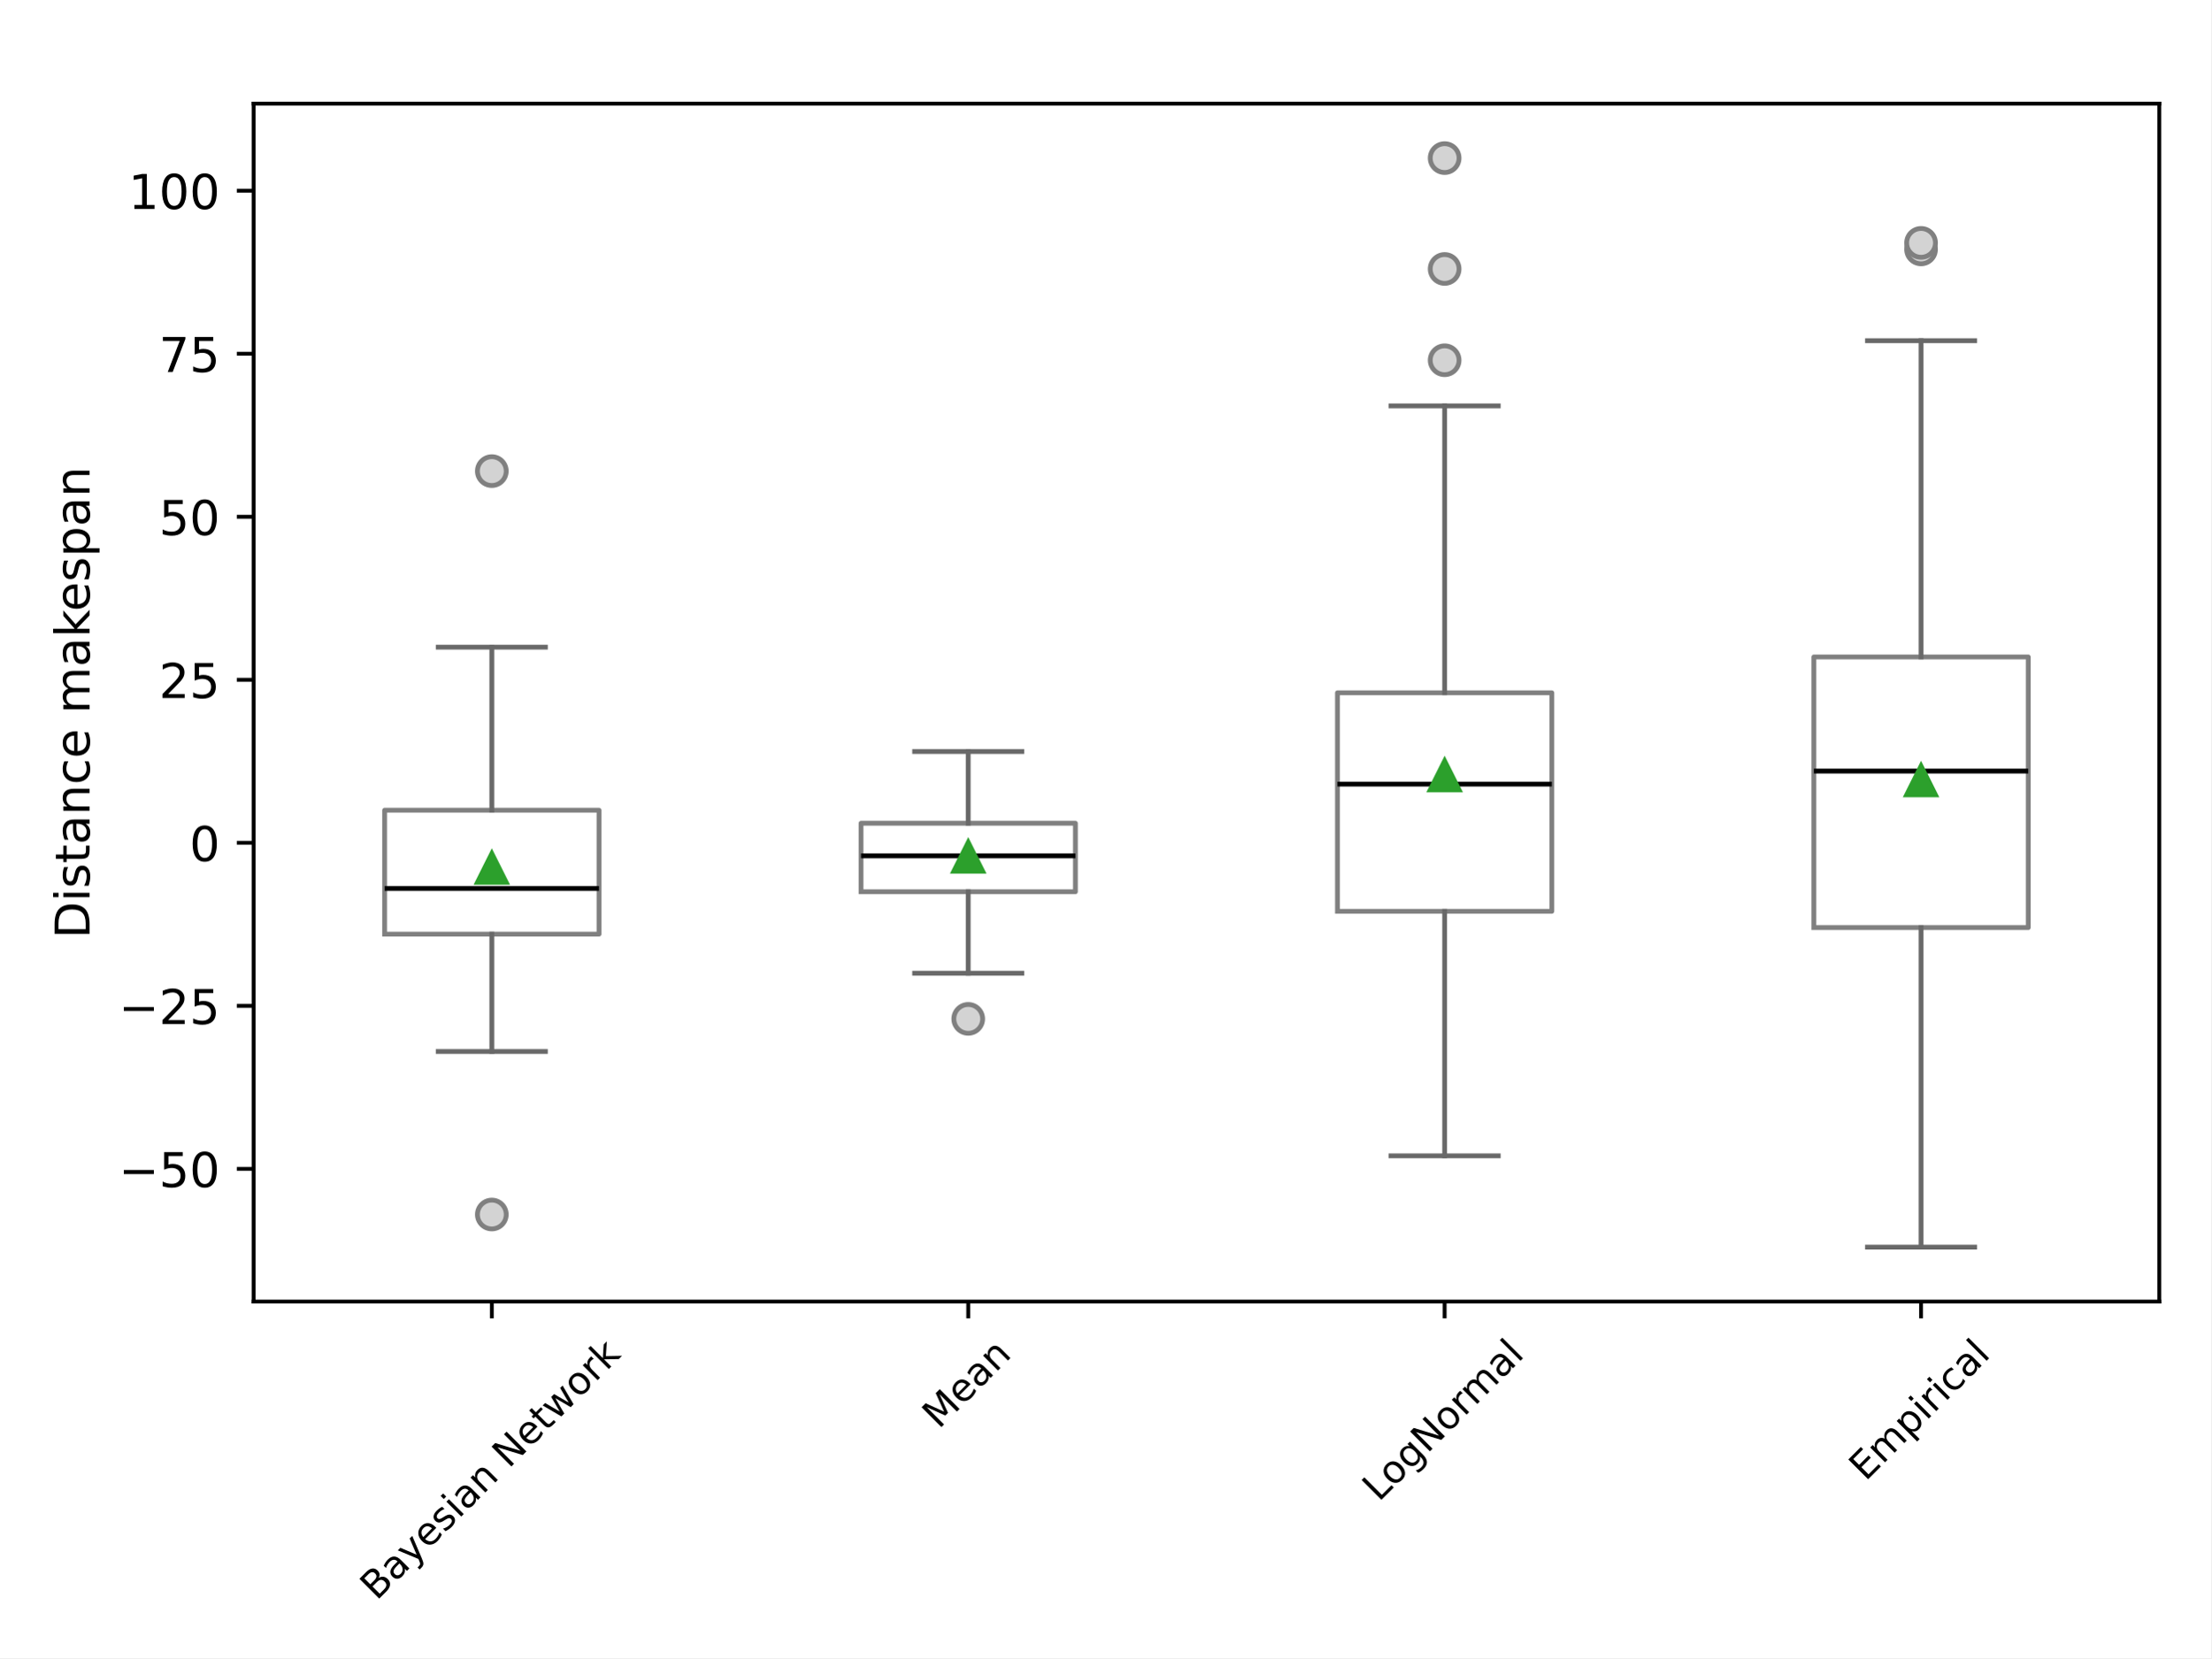
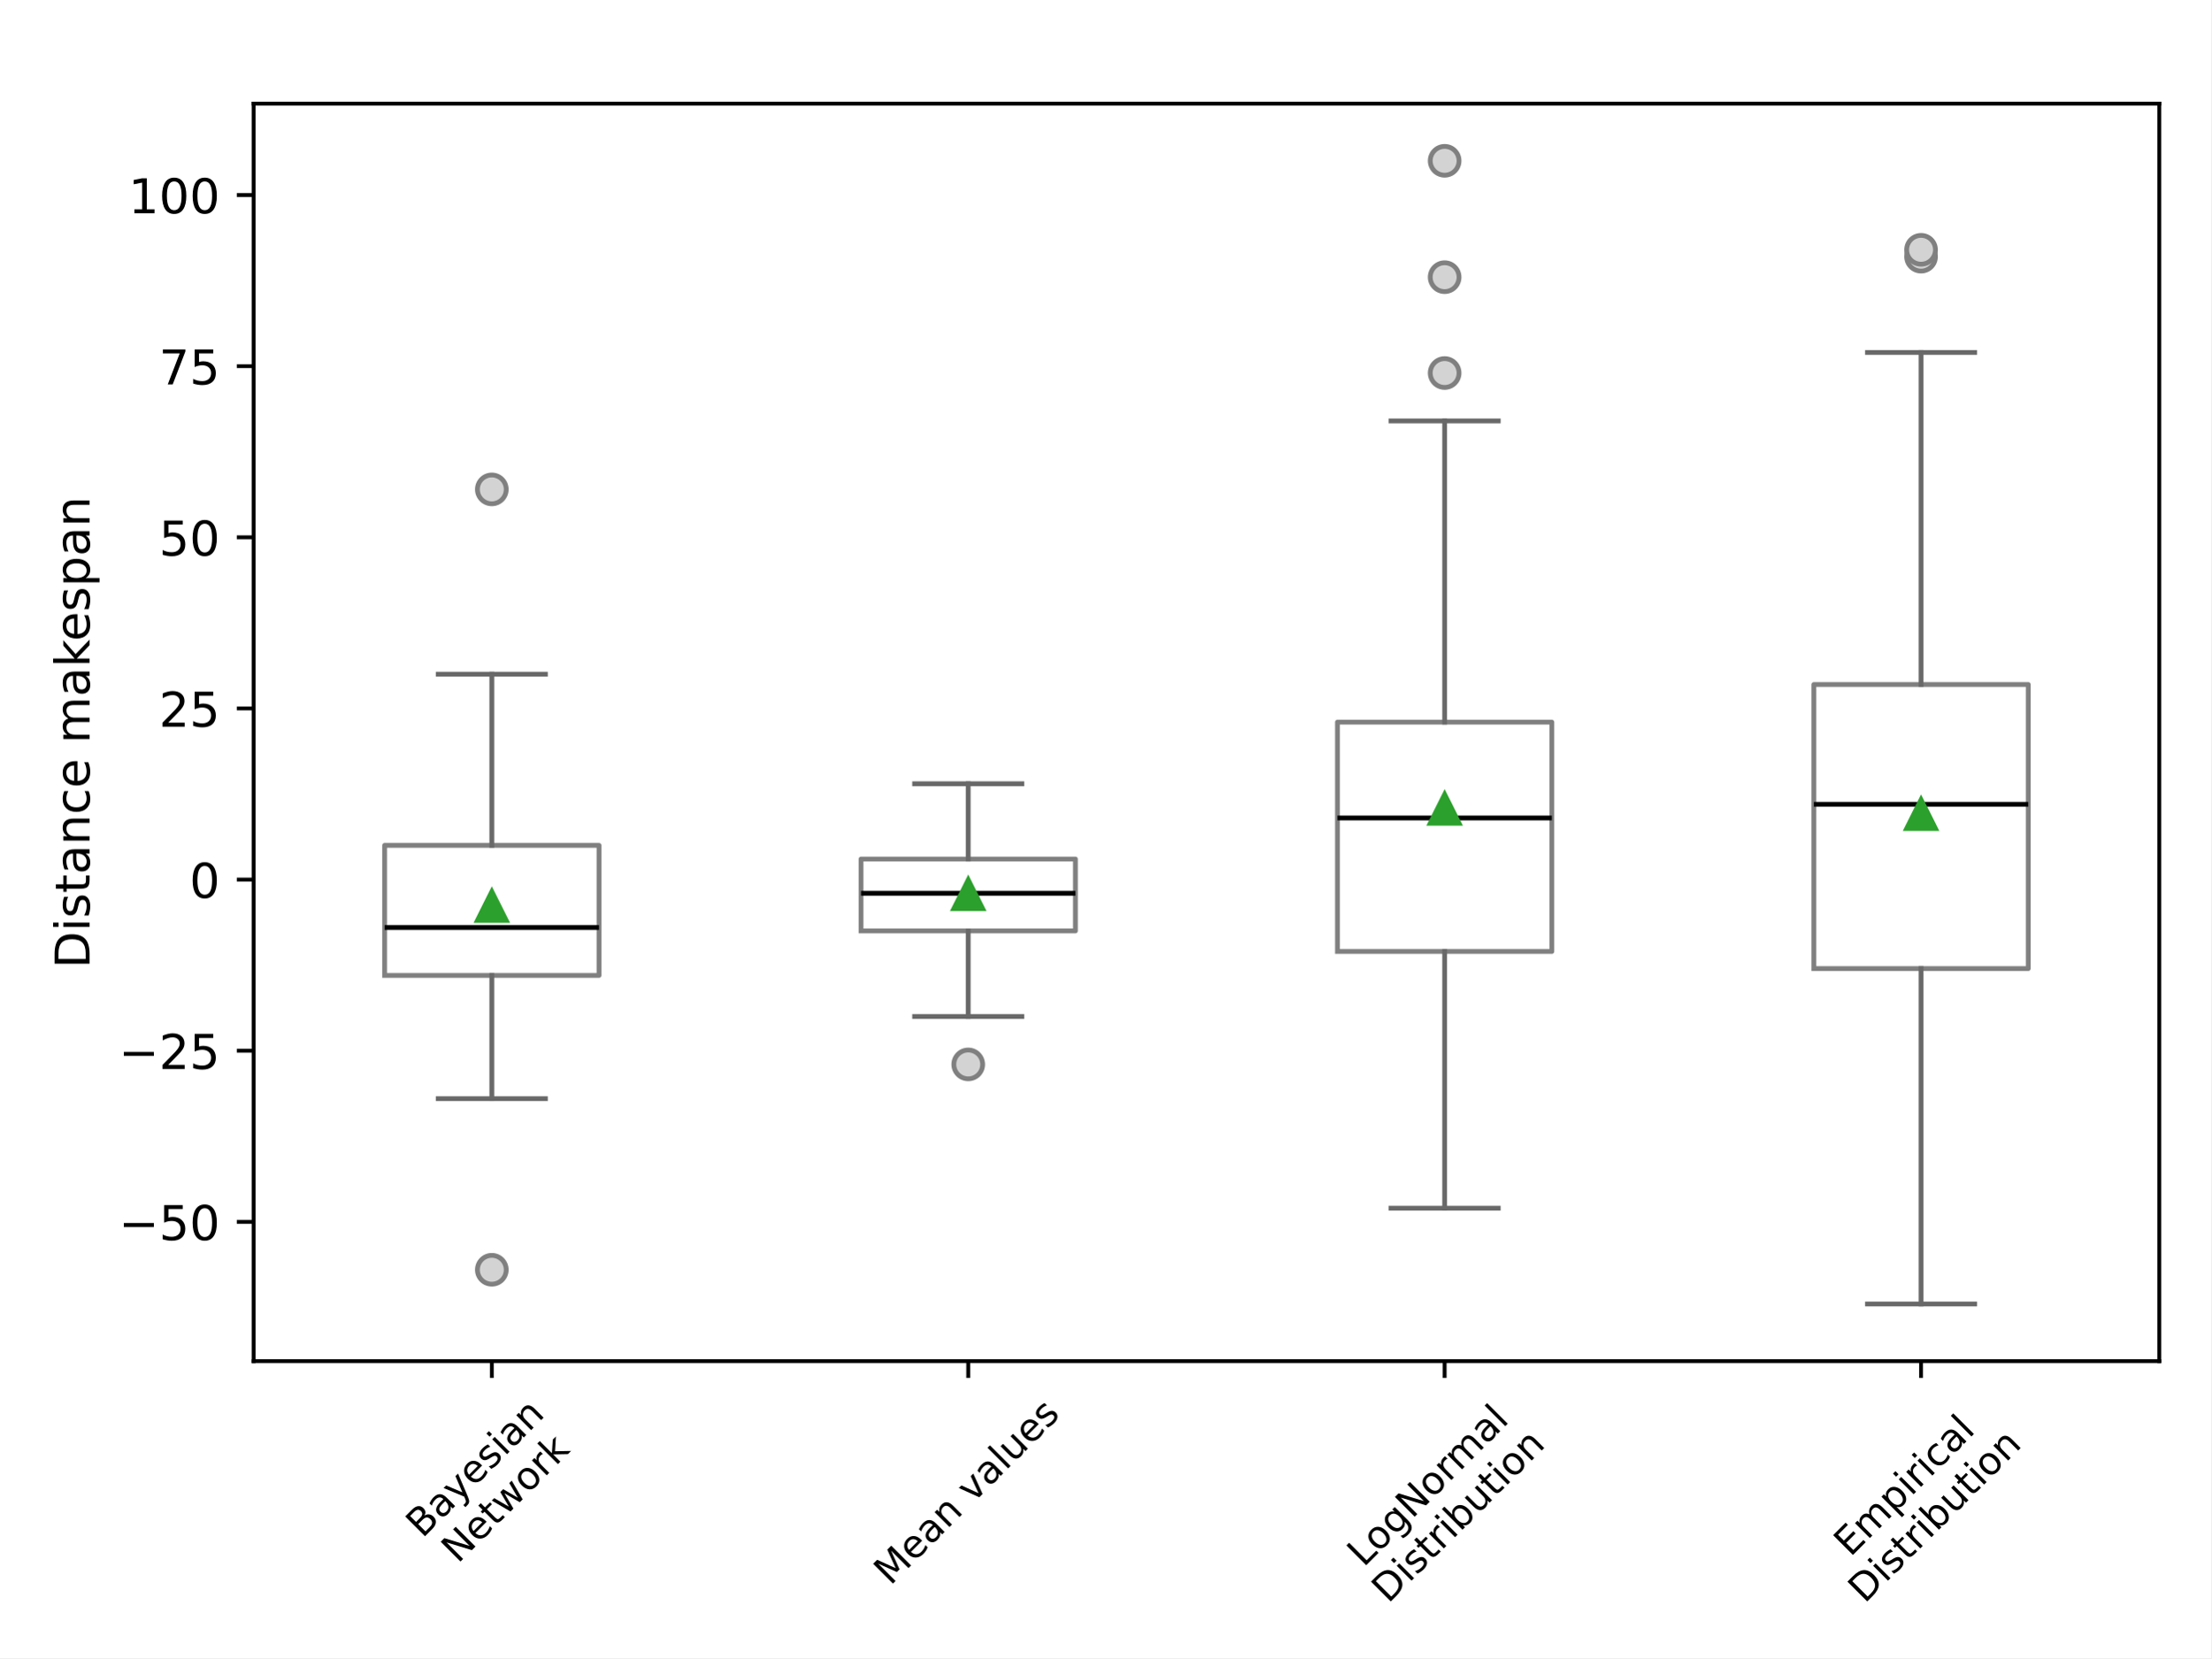
<svg xmlns="http://www.w3.org/2000/svg" xmlns:xlink="http://www.w3.org/1999/xlink" width="460.8pt" height="345.6pt" viewBox="0 0 460.8 345.6" version="1.1">
  <defs>
    <style type="text/css">*{stroke-linejoin: round; stroke-linecap: butt}</style>
  </defs>
  <g id="figure_1">
    <g id="patch_1">
      <path d="M 0 345.6  L 460.8 345.6  L 460.8 0  L 0 0  z " style="fill: #ffffff" />
    </g>
    <g id="axes_1">
      <g id="patch_2">
-         <path d="M 52.85 271.288  L 450 271.288  L 450 21.6  L 52.85 21.6  z " style="fill: #ffffff" />
+         <path d="M 52.85 283.71  L 450 283.71  L 450 21.6  L 52.85 21.6  z " style="fill: #ffffff" />
      </g>
      <g id="matplotlib.axis_1">
        <g id="xtick_1">
          <g id="line2d_1">
            <defs>
-               <path id="m7b6297bf0f" d="M 0 0  L 0 3.5  " style="stroke: #000000; stroke-width: 0.8" />
+               <path id="mffcff7d9d6" d="M 0 0  L 0 3.5  " style="stroke: #000000; stroke-width: 0.8" />
            </defs>
            <g>
-               <use xlink:href="#m7b6297bf0f" x="102.494" y="271.288" style="stroke: #000000; stroke-width: 0.8" />
+               <use xlink:href="#mffcff7d9d6" x="102.494" y="283.71" style="stroke: #000000; stroke-width: 0.8" />
            </g>
          </g>
          <g id="text_1">
-             <g transform="translate(78.47289 333.7499) rotate(-45) scale(0.08 -0.08)">
+             <g transform="translate(88.01415 320.7554) rotate(-45) scale(0.08 -0.08)">
              <defs>
                <path id="DejaVuSans-42" d="M 1259 2228  L 1259 519  L 2272 519  Q 2781 519 3026 730  Q 3272 941 3272 1375  Q 3272 1813 3026 2020  Q 2781 2228 2272 2228  L 1259 2228  z M 1259 4147  L 1259 2741  L 2194 2741  Q 2656 2741 2882 2914  Q 3109 3088 3109 3444  Q 3109 3797 2882 3972  Q 2656 4147 2194 4147  L 1259 4147  z M 628 4666  L 2241 4666  Q 2963 4666 3353 4366  Q 3744 4066 3744 3513  Q 3744 3084 3544 2831  Q 3344 2578 2956 2516  Q 3422 2416 3680 2098  Q 3938 1781 3938 1306  Q 3938 681 3513 340  Q 3088 0 2303 0  L 628 0  L 628 4666  z " transform="scale(0.015625)" />
                <path id="DejaVuSans-61" d="M 2194 1759  Q 1497 1759 1228 1600  Q 959 1441 959 1056  Q 959 750 1161 570  Q 1363 391 1709 391  Q 2188 391 2477 730  Q 2766 1069 2766 1631  L 2766 1759  L 2194 1759  z M 3341 1997  L 3341 0  L 2766 0  L 2766 531  Q 2569 213 2275 61  Q 1981 -91 1556 -91  Q 1019 -91 701 211  Q 384 513 384 1019  Q 384 1609 779 1909  Q 1175 2209 1959 2209  L 2766 2209  L 2766 2266  Q 2766 2663 2505 2880  Q 2244 3097 1772 3097  Q 1472 3097 1187 3025  Q 903 2953 641 2809  L 641 3341  Q 956 3463 1253 3523  Q 1550 3584 1831 3584  Q 2591 3584 2966 3190  Q 3341 2797 3341 1997  z " transform="scale(0.015625)" />
                <path id="DejaVuSans-79" d="M 2059 -325  Q 1816 -950 1584 -1140  Q 1353 -1331 966 -1331  L 506 -1331  L 506 -850  L 844 -850  Q 1081 -850 1212 -737  Q 1344 -625 1503 -206  L 1606 56  L 191 3500  L 800 3500  L 1894 763  L 2988 3500  L 3597 3500  L 2059 -325  z " transform="scale(0.015625)" />
                <path id="DejaVuSans-65" d="M 3597 1894  L 3597 1613  L 953 1613  Q 991 1019 1311 708  Q 1631 397 2203 397  Q 2534 397 2845 478  Q 3156 559 3463 722  L 3463 178  Q 3153 47 2828 -22  Q 2503 -91 2169 -91  Q 1331 -91 842 396  Q 353 884 353 1716  Q 353 2575 817 3079  Q 1281 3584 2069 3584  Q 2775 3584 3186 3129  Q 3597 2675 3597 1894  z M 3022 2063  Q 3016 2534 2758 2815  Q 2500 3097 2075 3097  Q 1594 3097 1305 2825  Q 1016 2553 972 2059  L 3022 2063  z " transform="scale(0.015625)" />
                <path id="DejaVuSans-73" d="M 2834 3397  L 2834 2853  Q 2591 2978 2328 3040  Q 2066 3103 1784 3103  Q 1356 3103 1142 2972  Q 928 2841 928 2578  Q 928 2378 1081 2264  Q 1234 2150 1697 2047  L 1894 2003  Q 2506 1872 2764 1633  Q 3022 1394 3022 966  Q 3022 478 2636 193  Q 2250 -91 1575 -91  Q 1294 -91 989 -36  Q 684 19 347 128  L 347 722  Q 666 556 975 473  Q 1284 391 1588 391  Q 1994 391 2212 530  Q 2431 669 2431 922  Q 2431 1156 2273 1281  Q 2116 1406 1581 1522  L 1381 1569  Q 847 1681 609 1914  Q 372 2147 372 2553  Q 372 3047 722 3315  Q 1072 3584 1716 3584  Q 2034 3584 2315 3537  Q 2597 3491 2834 3397  z " transform="scale(0.015625)" />
                <path id="DejaVuSans-69" d="M 603 3500  L 1178 3500  L 1178 0  L 603 0  L 603 3500  z M 603 4863  L 1178 4863  L 1178 4134  L 603 4134  L 603 4863  z " transform="scale(0.015625)" />
                <path id="DejaVuSans-6e" d="M 3513 2113  L 3513 0  L 2938 0  L 2938 2094  Q 2938 2591 2744 2837  Q 2550 3084 2163 3084  Q 1697 3084 1428 2787  Q 1159 2491 1159 1978  L 1159 0  L 581 0  L 581 3500  L 1159 3500  L 1159 2956  Q 1366 3272 1645 3428  Q 1925 3584 2291 3584  Q 2894 3584 3203 3211  Q 3513 2838 3513 2113  z " transform="scale(0.015625)" />
-                 <path id="DejaVuSans-20" transform="scale(0.015625)" />
-                 <path id="DejaVuSans-4e" d="M 628 4666  L 1478 4666  L 3547 763  L 3547 4666  L 4159 4666  L 4159 0  L 3309 0  L 1241 3903  L 1241 0  L 628 0  L 628 4666  z " transform="scale(0.015625)" />
-                 <path id="DejaVuSans-74" d="M 1172 4494  L 1172 3500  L 2356 3500  L 2356 3053  L 1172 3053  L 1172 1153  Q 1172 725 1289 603  Q 1406 481 1766 481  L 2356 481  L 2356 0  L 1766 0  Q 1100 0 847 248  Q 594 497 594 1153  L 594 3053  L 172 3053  L 172 3500  L 594 3500  L 594 4494  L 1172 4494  z " transform="scale(0.015625)" />
-                 <path id="DejaVuSans-77" d="M 269 3500  L 844 3500  L 1563 769  L 2278 3500  L 2956 3500  L 3675 769  L 4391 3500  L 4966 3500  L 4050 0  L 3372 0  L 2619 2869  L 1863 0  L 1184 0  L 269 3500  z " transform="scale(0.015625)" />
-                 <path id="DejaVuSans-6f" d="M 1959 3097  Q 1497 3097 1228 2736  Q 959 2375 959 1747  Q 959 1119 1226 758  Q 1494 397 1959 397  Q 2419 397 2687 759  Q 2956 1122 2956 1747  Q 2956 2369 2687 2733  Q 2419 3097 1959 3097  z M 1959 3584  Q 2709 3584 3137 3096  Q 3566 2609 3566 1747  Q 3566 888 3137 398  Q 2709 -91 1959 -91  Q 1206 -91 779 398  Q 353 888 353 1747  Q 353 2609 779 3096  Q 1206 3584 1959 3584  z " transform="scale(0.015625)" />
-                 <path id="DejaVuSans-72" d="M 2631 2963  Q 2534 3019 2420 3045  Q 2306 3072 2169 3072  Q 1681 3072 1420 2755  Q 1159 2438 1159 1844  L 1159 0  L 581 0  L 581 3500  L 1159 3500  L 1159 2956  Q 1341 3275 1631 3429  Q 1922 3584 2338 3584  Q 2397 3584 2469 3576  Q 2541 3569 2628 3553  L 2631 2963  z " transform="scale(0.015625)" />
-                 <path id="DejaVuSans-6b" d="M 581 4863  L 1159 4863  L 1159 1991  L 2875 3500  L 3609 3500  L 1753 1863  L 3688 0  L 2938 0  L 1159 1709  L 1159 0  L 581 0  L 581 4863  z " transform="scale(0.015625)" />
              </defs>
              <use xlink:href="#DejaVuSans-42" />
              <use xlink:href="#DejaVuSans-61" transform="translate(68.60352 0)" />
              <use xlink:href="#DejaVuSans-79" transform="translate(129.8828 0)" />
              <use xlink:href="#DejaVuSans-65" transform="translate(189.0625 0)" />
              <use xlink:href="#DejaVuSans-73" transform="translate(250.5859 0)" />
              <use xlink:href="#DejaVuSans-69" transform="translate(302.6855 0)" />
              <use xlink:href="#DejaVuSans-61" transform="translate(330.4688 0)" />
              <use xlink:href="#DejaVuSans-6e" transform="translate(391.748 0)" />
-               <use xlink:href="#DejaVuSans-20" transform="translate(455.127 0)" />
-               <use xlink:href="#DejaVuSans-4e" transform="translate(486.9141 0)" />
-               <use xlink:href="#DejaVuSans-65" transform="translate(561.7188 0)" />
-               <use xlink:href="#DejaVuSans-74" transform="translate(623.2422 0)" />
-               <use xlink:href="#DejaVuSans-77" transform="translate(662.4512 0)" />
-               <use xlink:href="#DejaVuSans-6f" transform="translate(744.2383 0)" />
-               <use xlink:href="#DejaVuSans-72" transform="translate(805.4199 0)" />
-               <use xlink:href="#DejaVuSans-6b" transform="translate(846.5332 0)" />
+             </g>
+             <g transform="translate(95.41234 326.0261) rotate(-45) scale(0.08 -0.08)">
+               <defs>
+                 <path id="DejaVuSans-4e" d="M 628 4666  L 1478 4666  L 3547 763  L 3547 4666  L 4159 4666  L 4159 0  L 3309 0  L 1241 3903  L 1241 0  L 628 0  L 628 4666  z " transform="scale(0.015625)" />
+                 <path id="DejaVuSans-74" d="M 1172 4494  L 1172 3500  L 2356 3500  L 2356 3053  L 1172 3053  L 1172 1153  Q 1172 725 1289 603  Q 1406 481 1766 481  L 2356 481  L 2356 0  L 1766 0  Q 1100 0 847 248  Q 594 497 594 1153  L 594 3053  L 172 3053  L 172 3500  L 594 3500  L 594 4494  L 1172 4494  z " transform="scale(0.015625)" />
+                 <path id="DejaVuSans-77" d="M 269 3500  L 844 3500  L 1563 769  L 2278 3500  L 2956 3500  L 3675 769  L 4391 3500  L 4966 3500  L 4050 0  L 3372 0  L 2619 2869  L 1863 0  L 1184 0  L 269 3500  z " transform="scale(0.015625)" />
+                 <path id="DejaVuSans-6f" d="M 1959 3097  Q 1497 3097 1228 2736  Q 959 2375 959 1747  Q 959 1119 1226 758  Q 1494 397 1959 397  Q 2419 397 2687 759  Q 2956 1122 2956 1747  Q 2956 2369 2687 2733  Q 2419 3097 1959 3097  z M 1959 3584  Q 2709 3584 3137 3096  Q 3566 2609 3566 1747  Q 3566 888 3137 398  Q 2709 -91 1959 -91  Q 1206 -91 779 398  Q 353 888 353 1747  Q 353 2609 779 3096  Q 1206 3584 1959 3584  z " transform="scale(0.015625)" />
+                 <path id="DejaVuSans-72" d="M 2631 2963  Q 2534 3019 2420 3045  Q 2306 3072 2169 3072  Q 1681 3072 1420 2755  Q 1159 2438 1159 1844  L 1159 0  L 581 0  L 581 3500  L 1159 3500  L 1159 2956  Q 1341 3275 1631 3429  Q 1922 3584 2338 3584  Q 2397 3584 2469 3576  Q 2541 3569 2628 3553  L 2631 2963  z " transform="scale(0.015625)" />
+                 <path id="DejaVuSans-6b" d="M 581 4863  L 1159 4863  L 1159 1991  L 2875 3500  L 3609 3500  L 1753 1863  L 3688 0  L 2938 0  L 1159 1709  L 1159 0  L 581 0  L 581 4863  z " transform="scale(0.015625)" />
+               </defs>
+               <use xlink:href="#DejaVuSans-4e" />
+               <use xlink:href="#DejaVuSans-65" transform="translate(74.80469 0)" />
+               <use xlink:href="#DejaVuSans-74" transform="translate(136.3281 0)" />
+               <use xlink:href="#DejaVuSans-77" transform="translate(175.5371 0)" />
+               <use xlink:href="#DejaVuSans-6f" transform="translate(257.3242 0)" />
+               <use xlink:href="#DejaVuSans-72" transform="translate(318.5059 0)" />
+               <use xlink:href="#DejaVuSans-6b" transform="translate(359.6191 0)" />
            </g>
          </g>
        </g>
        <g id="xtick_2">
          <g id="line2d_2">
            <g>
-               <use xlink:href="#m7b6297bf0f" x="201.781" y="271.288" style="stroke: #000000; stroke-width: 0.8" />
+               <use xlink:href="#mffcff7d9d6" x="201.781" y="283.71" style="stroke: #000000; stroke-width: 0.8" />
            </g>
          </g>
          <g id="text_2">
-             <g transform="translate(195.6356 297.9995) rotate(-45) scale(0.08 -0.08)">
+             <g transform="translate(185.5372 330.6187) rotate(-45) scale(0.08 -0.08)">
              <defs>
                <path id="DejaVuSans-4d" d="M 628 4666  L 1569 4666  L 2759 1491  L 3956 4666  L 4897 4666  L 4897 0  L 4281 0  L 4281 4097  L 3078 897  L 2444 897  L 1241 4097  L 1241 0  L 628 0  L 628 4666  z " transform="scale(0.015625)" />
+                 <path id="DejaVuSans-20" transform="scale(0.015625)" />
+                 <path id="DejaVuSans-76" d="M 191 3500  L 800 3500  L 1894 563  L 2988 3500  L 3597 3500  L 2284 0  L 1503 0  L 191 3500  z " transform="scale(0.015625)" />
+                 <path id="DejaVuSans-6c" d="M 603 4863  L 1178 4863  L 1178 0  L 603 0  L 603 4863  z " transform="scale(0.015625)" />
+                 <path id="DejaVuSans-75" d="M 544 1381  L 544 3500  L 1119 3500  L 1119 1403  Q 1119 906 1312 657  Q 1506 409 1894 409  Q 2359 409 2629 706  Q 2900 1003 2900 1516  L 2900 3500  L 3475 3500  L 3475 0  L 2900 0  L 2900 538  Q 2691 219 2414 64  Q 2138 -91 1772 -91  Q 1169 -91 856 284  Q 544 659 544 1381  z M 1991 3584  L 1991 3584  z " transform="scale(0.015625)" />
              </defs>
              <use xlink:href="#DejaVuSans-4d" />
              <use xlink:href="#DejaVuSans-65" transform="translate(86.2793 0)" />
              <use xlink:href="#DejaVuSans-61" transform="translate(147.8027 0)" />
              <use xlink:href="#DejaVuSans-6e" transform="translate(209.082 0)" />
+               <use xlink:href="#DejaVuSans-20" transform="translate(272.4609 0)" />
+               <use xlink:href="#DejaVuSans-76" transform="translate(304.248 0)" />
+               <use xlink:href="#DejaVuSans-61" transform="translate(363.4277 0)" />
+               <use xlink:href="#DejaVuSans-6c" transform="translate(424.707 0)" />
+               <use xlink:href="#DejaVuSans-75" transform="translate(452.4902 0)" />
+               <use xlink:href="#DejaVuSans-65" transform="translate(515.8691 0)" />
+               <use xlink:href="#DejaVuSans-73" transform="translate(577.3926 0)" />
            </g>
          </g>
        </g>
        <g id="xtick_3">
          <g id="line2d_3">
            <g>
-               <use xlink:href="#m7b6297bf0f" x="301.069" y="271.288" style="stroke: #000000; stroke-width: 0.8" />
+               <use xlink:href="#mffcff7d9d6" x="301.069" y="283.71" style="stroke: #000000; stroke-width: 0.8" />
            </g>
          </g>
          <g id="text_3">
-             <g transform="translate(287.3429 313.1599) rotate(-45) scale(0.08 -0.08)">
+             <g transform="translate(284.1757 326.7959) rotate(-45) scale(0.08 -0.08)">
              <defs>
                <path id="DejaVuSans-4c" d="M 628 4666  L 1259 4666  L 1259 531  L 3531 531  L 3531 0  L 628 0  L 628 4666  z " transform="scale(0.015625)" />
                <path id="DejaVuSans-67" d="M 2906 1791  Q 2906 2416 2648 2759  Q 2391 3103 1925 3103  Q 1463 3103 1205 2759  Q 947 2416 947 1791  Q 947 1169 1205 825  Q 1463 481 1925 481  Q 2391 481 2648 825  Q 2906 1169 2906 1791  z M 3481 434  Q 3481 -459 3084 -895  Q 2688 -1331 1869 -1331  Q 1566 -1331 1297 -1286  Q 1028 -1241 775 -1147  L 775 -588  Q 1028 -725 1275 -790  Q 1522 -856 1778 -856  Q 2344 -856 2625 -561  Q 2906 -266 2906 331  L 2906 616  Q 2728 306 2450 153  Q 2172 0 1784 0  Q 1141 0 747 490  Q 353 981 353 1791  Q 353 2603 747 3093  Q 1141 3584 1784 3584  Q 2172 3584 2450 3431  Q 2728 3278 2906 2969  L 2906 3500  L 3481 3500  L 3481 434  z " transform="scale(0.015625)" />
                <path id="DejaVuSans-6d" d="M 3328 2828  Q 3544 3216 3844 3400  Q 4144 3584 4550 3584  Q 5097 3584 5394 3201  Q 5691 2819 5691 2113  L 5691 0  L 5113 0  L 5113 2094  Q 5113 2597 4934 2840  Q 4756 3084 4391 3084  Q 3944 3084 3684 2787  Q 3425 2491 3425 1978  L 3425 0  L 2847 0  L 2847 2094  Q 2847 2600 2669 2842  Q 2491 3084 2119 3084  Q 1678 3084 1418 2786  Q 1159 2488 1159 1978  L 1159 0  L 581 0  L 581 3500  L 1159 3500  L 1159 2956  Q 1356 3278 1631 3431  Q 1906 3584 2284 3584  Q 2666 3584 2933 3390  Q 3200 3197 3328 2828  z " transform="scale(0.015625)" />
-                 <path id="DejaVuSans-6c" d="M 603 4863  L 1178 4863  L 1178 0  L 603 0  L 603 4863  z " transform="scale(0.015625)" />
              </defs>
              <use xlink:href="#DejaVuSans-4c" />
              <use xlink:href="#DejaVuSans-6f" transform="translate(53.96289 0)" />
              <use xlink:href="#DejaVuSans-67" transform="translate(115.1445 0)" />
              <use xlink:href="#DejaVuSans-4e" transform="translate(178.6211 0)" />
              <use xlink:href="#DejaVuSans-6f" transform="translate(253.4258 0)" />
              <use xlink:href="#DejaVuSans-72" transform="translate(314.6074 0)" />
              <use xlink:href="#DejaVuSans-6d" transform="translate(353.9707 0)" />
              <use xlink:href="#DejaVuSans-61" transform="translate(451.3828 0)" />
              <use xlink:href="#DejaVuSans-6c" transform="translate(512.6621 0)" />
            </g>
+             <g transform="translate(289.2966 334.3439) rotate(-45) scale(0.08 -0.08)">
+               <defs>
+                 <path id="DejaVuSans-44" d="M 1259 4147  L 1259 519  L 2022 519  Q 2988 519 3436 956  Q 3884 1394 3884 2338  Q 3884 3275 3436 3711  Q 2988 4147 2022 4147  L 1259 4147  z M 628 4666  L 1925 4666  Q 3281 4666 3915 4102  Q 4550 3538 4550 2338  Q 4550 1131 3912 565  Q 3275 0 1925 0  L 628 0  L 628 4666  z " transform="scale(0.015625)" />
+                 <path id="DejaVuSans-62" d="M 3116 1747  Q 3116 2381 2855 2742  Q 2594 3103 2138 3103  Q 1681 3103 1420 2742  Q 1159 2381 1159 1747  Q 1159 1113 1420 752  Q 1681 391 2138 391  Q 2594 391 2855 752  Q 3116 1113 3116 1747  z M 1159 2969  Q 1341 3281 1617 3432  Q 1894 3584 2278 3584  Q 2916 3584 3314 3078  Q 3713 2572 3713 1747  Q 3713 922 3314 415  Q 2916 -91 2278 -91  Q 1894 -91 1617 61  Q 1341 213 1159 525  L 1159 0  L 581 0  L 581 4863  L 1159 4863  L 1159 2969  z " transform="scale(0.015625)" />
+               </defs>
+               <use xlink:href="#DejaVuSans-44" />
+               <use xlink:href="#DejaVuSans-69" transform="translate(77.00195 0)" />
+               <use xlink:href="#DejaVuSans-73" transform="translate(104.7852 0)" />
+               <use xlink:href="#DejaVuSans-74" transform="translate(156.8848 0)" />
+               <use xlink:href="#DejaVuSans-72" transform="translate(196.0938 0)" />
+               <use xlink:href="#DejaVuSans-69" transform="translate(237.207 0)" />
+               <use xlink:href="#DejaVuSans-62" transform="translate(264.9902 0)" />
+               <use xlink:href="#DejaVuSans-75" transform="translate(328.4668 0)" />
+               <use xlink:href="#DejaVuSans-74" transform="translate(391.8457 0)" />
+               <use xlink:href="#DejaVuSans-69" transform="translate(431.0547 0)" />
+               <use xlink:href="#DejaVuSans-6f" transform="translate(458.8379 0)" />
+               <use xlink:href="#DejaVuSans-6e" transform="translate(520.0195 0)" />
+             </g>
          </g>
        </g>
        <g id="xtick_4">
          <g id="line2d_4">
            <g>
-               <use xlink:href="#m7b6297bf0f" x="400.356" y="271.288" style="stroke: #000000; stroke-width: 0.8" />
+               <use xlink:href="#mffcff7d9d6" x="400.356" y="283.71" style="stroke: #000000; stroke-width: 0.8" />
            </g>
          </g>
          <g id="text_4">
-             <g transform="translate(388.7707 308.8792) rotate(-45) scale(0.08 -0.08)">
+             <g transform="translate(385.6035 324.6556) rotate(-45) scale(0.08 -0.08)">
              <defs>
                <path id="DejaVuSans-45" d="M 628 4666  L 3578 4666  L 3578 4134  L 1259 4134  L 1259 2753  L 3481 2753  L 3481 2222  L 1259 2222  L 1259 531  L 3634 531  L 3634 0  L 628 0  L 628 4666  z " transform="scale(0.015625)" />
                <path id="DejaVuSans-70" d="M 1159 525  L 1159 -1331  L 581 -1331  L 581 3500  L 1159 3500  L 1159 2969  Q 1341 3281 1617 3432  Q 1894 3584 2278 3584  Q 2916 3584 3314 3078  Q 3713 2572 3713 1747  Q 3713 922 3314 415  Q 2916 -91 2278 -91  Q 1894 -91 1617 61  Q 1341 213 1159 525  z M 3116 1747  Q 3116 2381 2855 2742  Q 2594 3103 2138 3103  Q 1681 3103 1420 2742  Q 1159 2381 1159 1747  Q 1159 1113 1420 752  Q 1681 391 2138 391  Q 2594 391 2855 752  Q 3116 1113 3116 1747  z " transform="scale(0.015625)" />
                <path id="DejaVuSans-63" d="M 3122 3366  L 3122 2828  Q 2878 2963 2633 3030  Q 2388 3097 2138 3097  Q 1578 3097 1268 2742  Q 959 2388 959 1747  Q 959 1106 1268 751  Q 1578 397 2138 397  Q 2388 397 2633 464  Q 2878 531 3122 666  L 3122 134  Q 2881 22 2623 -34  Q 2366 -91 2075 -91  Q 1284 -91 818 406  Q 353 903 353 1747  Q 353 2603 823 3093  Q 1294 3584 2113 3584  Q 2378 3584 2631 3529  Q 2884 3475 3122 3366  z " transform="scale(0.015625)" />
              </defs>
              <use xlink:href="#DejaVuSans-45" />
              <use xlink:href="#DejaVuSans-6d" transform="translate(63.18359 0)" />
              <use xlink:href="#DejaVuSans-70" transform="translate(160.5957 0)" />
              <use xlink:href="#DejaVuSans-69" transform="translate(224.0723 0)" />
              <use xlink:href="#DejaVuSans-72" transform="translate(251.8555 0)" />
              <use xlink:href="#DejaVuSans-69" transform="translate(292.9688 0)" />
              <use xlink:href="#DejaVuSans-63" transform="translate(320.752 0)" />
              <use xlink:href="#DejaVuSans-61" transform="translate(375.7324 0)" />
              <use xlink:href="#DejaVuSans-6c" transform="translate(437.0117 0)" />
            </g>
+             <g transform="translate(388.5841 334.3439) rotate(-45) scale(0.08 -0.08)">
+               <use xlink:href="#DejaVuSans-44" />
+               <use xlink:href="#DejaVuSans-69" transform="translate(77.00195 0)" />
+               <use xlink:href="#DejaVuSans-73" transform="translate(104.7852 0)" />
+               <use xlink:href="#DejaVuSans-74" transform="translate(156.8848 0)" />
+               <use xlink:href="#DejaVuSans-72" transform="translate(196.0938 0)" />
+               <use xlink:href="#DejaVuSans-69" transform="translate(237.207 0)" />
+               <use xlink:href="#DejaVuSans-62" transform="translate(264.9902 0)" />
+               <use xlink:href="#DejaVuSans-75" transform="translate(328.4668 0)" />
+               <use xlink:href="#DejaVuSans-74" transform="translate(391.8457 0)" />
+               <use xlink:href="#DejaVuSans-69" transform="translate(431.0547 0)" />
+               <use xlink:href="#DejaVuSans-6f" transform="translate(458.8379 0)" />
+               <use xlink:href="#DejaVuSans-6e" transform="translate(520.0195 0)" />
+             </g>
          </g>
        </g>
      </g>
      <g id="matplotlib.axis_2">
        <g id="ytick_1">
          <g id="line2d_5">
            <defs>
-               <path id="m3f42485ed5" d="M 0 0  L -3.5 0  " style="stroke: #000000; stroke-width: 0.8" />
+               <path id="m4e6ce7365a" d="M 0 0  L -3.5 0  " style="stroke: #000000; stroke-width: 0.8" />
            </defs>
            <g>
-               <use xlink:href="#m3f42485ed5" x="52.85" y="243.628" style="stroke: #000000; stroke-width: 0.8" />
+               <use xlink:href="#m4e6ce7365a" x="52.85" y="254.674" style="stroke: #000000; stroke-width: 0.8" />
            </g>
          </g>
          <g id="text_5">
-             <g transform="translate(24.74531 247.4272) scale(0.1 -0.1)">
+             <g transform="translate(24.74531 258.4735) scale(0.1 -0.1)">
              <defs>
                <path id="DejaVuSans-2212" d="M 678 2272  L 4684 2272  L 4684 1741  L 678 1741  L 678 2272  z " transform="scale(0.015625)" />
                <path id="DejaVuSans-35" d="M 691 4666  L 3169 4666  L 3169 4134  L 1269 4134  L 1269 2991  Q 1406 3038 1543 3061  Q 1681 3084 1819 3084  Q 2600 3084 3056 2656  Q 3513 2228 3513 1497  Q 3513 744 3044 326  Q 2575 -91 1722 -91  Q 1428 -91 1123 -41  Q 819 9 494 109  L 494 744  Q 775 591 1075 516  Q 1375 441 1709 441  Q 2250 441 2565 725  Q 2881 1009 2881 1497  Q 2881 1984 2565 2268  Q 2250 2553 1709 2553  Q 1456 2553 1204 2497  Q 953 2441 691 2322  L 691 4666  z " transform="scale(0.015625)" />
                <path id="DejaVuSans-30" d="M 2034 4250  Q 1547 4250 1301 3770  Q 1056 3291 1056 2328  Q 1056 1369 1301 889  Q 1547 409 2034 409  Q 2525 409 2770 889  Q 3016 1369 3016 2328  Q 3016 3291 2770 3770  Q 2525 4250 2034 4250  z M 2034 4750  Q 2819 4750 3233 4129  Q 3647 3509 3647 2328  Q 3647 1150 3233 529  Q 2819 -91 2034 -91  Q 1250 -91 836 529  Q 422 1150 422 2328  Q 422 3509 836 4129  Q 1250 4750 2034 4750  z " transform="scale(0.015625)" />
              </defs>
              <use xlink:href="#DejaVuSans-2212" />
              <use xlink:href="#DejaVuSans-35" transform="translate(83.78906 0)" />
              <use xlink:href="#DejaVuSans-30" transform="translate(147.4121 0)" />
            </g>
          </g>
        </g>
        <g id="ytick_2">
          <g id="line2d_6">
            <g>
-               <use xlink:href="#m3f42485ed5" x="52.85" y="209.648" style="stroke: #000000; stroke-width: 0.8" />
+               <use xlink:href="#m4e6ce7365a" x="52.85" y="219.003" style="stroke: #000000; stroke-width: 0.8" />
            </g>
          </g>
          <g id="text_6">
-             <g transform="translate(24.74531 213.4468) scale(0.1 -0.1)">
+             <g transform="translate(24.74531 222.8025) scale(0.1 -0.1)">
              <defs>
                <path id="DejaVuSans-32" d="M 1228 531  L 3431 531  L 3431 0  L 469 0  L 469 531  Q 828 903 1448 1529  Q 2069 2156 2228 2338  Q 2531 2678 2651 2914  Q 2772 3150 2772 3378  Q 2772 3750 2511 3984  Q 2250 4219 1831 4219  Q 1534 4219 1204 4116  Q 875 4013 500 3803  L 500 4441  Q 881 4594 1212 4672  Q 1544 4750 1819 4750  Q 2544 4750 2975 4387  Q 3406 4025 3406 3419  Q 3406 3131 3298 2873  Q 3191 2616 2906 2266  Q 2828 2175 2409 1742  Q 1991 1309 1228 531  z " transform="scale(0.015625)" />
              </defs>
              <use xlink:href="#DejaVuSans-2212" />
              <use xlink:href="#DejaVuSans-32" transform="translate(83.78906 0)" />
              <use xlink:href="#DejaVuSans-35" transform="translate(147.4121 0)" />
            </g>
          </g>
        </g>
        <g id="ytick_3">
          <g id="line2d_7">
            <g>
-               <use xlink:href="#m3f42485ed5" x="52.85" y="175.667" style="stroke: #000000; stroke-width: 0.8" />
+               <use xlink:href="#m4e6ce7365a" x="52.85" y="183.332" style="stroke: #000000; stroke-width: 0.8" />
            </g>
          </g>
          <g id="text_7">
-             <g transform="translate(39.4875 179.4664) scale(0.1 -0.1)">
+             <g transform="translate(39.4875 187.1315) scale(0.1 -0.1)">
              <use xlink:href="#DejaVuSans-30" />
            </g>
          </g>
        </g>
        <g id="ytick_4">
          <g id="line2d_8">
            <g>
-               <use xlink:href="#m3f42485ed5" x="52.85" y="141.687" style="stroke: #000000; stroke-width: 0.8" />
+               <use xlink:href="#m4e6ce7365a" x="52.85" y="147.661" style="stroke: #000000; stroke-width: 0.8" />
            </g>
          </g>
          <g id="text_8">
-             <g transform="translate(33.125 145.486) scale(0.1 -0.1)">
+             <g transform="translate(33.125 151.4605) scale(0.1 -0.1)">
              <use xlink:href="#DejaVuSans-32" />
              <use xlink:href="#DejaVuSans-35" transform="translate(63.62305 0)" />
            </g>
          </g>
        </g>
        <g id="ytick_5">
          <g id="line2d_9">
            <g>
-               <use xlink:href="#m3f42485ed5" x="52.85" y="107.706" style="stroke: #000000; stroke-width: 0.8" />
+               <use xlink:href="#m4e6ce7365a" x="52.85" y="111.99" style="stroke: #000000; stroke-width: 0.8" />
            </g>
          </g>
          <g id="text_9">
-             <g transform="translate(33.125 111.5056) scale(0.1 -0.1)">
+             <g transform="translate(33.125 115.7895) scale(0.1 -0.1)">
              <use xlink:href="#DejaVuSans-35" />
              <use xlink:href="#DejaVuSans-30" transform="translate(63.62305 0)" />
            </g>
          </g>
        </g>
        <g id="ytick_6">
          <g id="line2d_10">
            <g>
-               <use xlink:href="#m3f42485ed5" x="52.85" y="73.726" style="stroke: #000000; stroke-width: 0.8" />
+               <use xlink:href="#m4e6ce7365a" x="52.85" y="76.319" style="stroke: #000000; stroke-width: 0.8" />
            </g>
          </g>
          <g id="text_10">
-             <g transform="translate(33.125 77.52516) scale(0.1 -0.1)">
+             <g transform="translate(33.125 80.11853) scale(0.1 -0.1)">
              <defs>
                <path id="DejaVuSans-37" d="M 525 4666  L 3525 4666  L 3525 4397  L 1831 0  L 1172 0  L 2766 4134  L 525 4134  L 525 4666  z " transform="scale(0.015625)" />
              </defs>
              <use xlink:href="#DejaVuSans-37" />
              <use xlink:href="#DejaVuSans-35" transform="translate(63.62305 0)" />
            </g>
          </g>
        </g>
        <g id="ytick_7">
          <g id="line2d_11">
            <g>
-               <use xlink:href="#m3f42485ed5" x="52.85" y="39.746" style="stroke: #000000; stroke-width: 0.8" />
+               <use xlink:href="#m4e6ce7365a" x="52.85" y="40.648" style="stroke: #000000; stroke-width: 0.8" />
            </g>
          </g>
          <g id="text_11">
-             <g transform="translate(26.7625 43.54476) scale(0.1 -0.1)">
+             <g transform="translate(26.7625 44.44753) scale(0.1 -0.1)">
              <defs>
                <path id="DejaVuSans-31" d="M 794 531  L 1825 531  L 1825 4091  L 703 3866  L 703 4441  L 1819 4666  L 2450 4666  L 2450 531  L 3481 531  L 3481 0  L 794 0  L 794 531  z " transform="scale(0.015625)" />
              </defs>
              <use xlink:href="#DejaVuSans-31" />
              <use xlink:href="#DejaVuSans-30" transform="translate(63.62305 0)" />
              <use xlink:href="#DejaVuSans-30" transform="translate(127.2461 0)" />
            </g>
          </g>
        </g>
        <g id="text_12">
-           <g transform="translate(18.66562 195.6323) rotate(-90) scale(0.1 -0.1)">
-             <defs>
-               <path id="DejaVuSans-44" d="M 1259 4147  L 1259 519  L 2022 519  Q 2988 519 3436 956  Q 3884 1394 3884 2338  Q 3884 3275 3436 3711  Q 2988 4147 2022 4147  L 1259 4147  z M 628 4666  L 1925 4666  Q 3281 4666 3915 4102  Q 4550 3538 4550 2338  Q 4550 1131 3912 565  Q 3275 0 1925 0  L 628 0  L 628 4666  z " transform="scale(0.015625)" />
-             </defs>
+           <g transform="translate(18.66562 201.8435) rotate(-90) scale(0.1 -0.1)">
            <use xlink:href="#DejaVuSans-44" />
            <use xlink:href="#DejaVuSans-69" transform="translate(77.00195 0)" />
            <use xlink:href="#DejaVuSans-73" transform="translate(104.7852 0)" />
            <use xlink:href="#DejaVuSans-74" transform="translate(156.8848 0)" />
            <use xlink:href="#DejaVuSans-61" transform="translate(196.0938 0)" />
            <use xlink:href="#DejaVuSans-6e" transform="translate(257.373 0)" />
            <use xlink:href="#DejaVuSans-63" transform="translate(320.752 0)" />
            <use xlink:href="#DejaVuSans-65" transform="translate(375.7324 0)" />
            <use xlink:href="#DejaVuSans-20" transform="translate(437.2559 0)" />
            <use xlink:href="#DejaVuSans-6d" transform="translate(469.043 0)" />
            <use xlink:href="#DejaVuSans-61" transform="translate(566.4551 0)" />
            <use xlink:href="#DejaVuSans-6b" transform="translate(627.7344 0)" />
            <use xlink:href="#DejaVuSans-65" transform="translate(682.0195 0)" />
            <use xlink:href="#DejaVuSans-73" transform="translate(743.543 0)" />
            <use xlink:href="#DejaVuSans-70" transform="translate(795.6426 0)" />
            <use xlink:href="#DejaVuSans-61" transform="translate(859.1191 0)" />
            <use xlink:href="#DejaVuSans-6e" transform="translate(920.3984 0)" />
          </g>
        </g>
      </g>
      <g id="line2d_12">
-         <path d="M 80.154 194.696  L 124.833 194.696  L 124.833 168.871  L 80.154 168.871  L 80.154 194.696  " clip-path="url(#pd41a10b65d)" style="fill: none; stroke: #808080; stroke-linecap: square" />
+         <path d="M 80.154 203.308  L 124.833 203.308  L 124.833 176.198  L 80.154 176.198  L 80.154 203.308  " clip-path="url(#p9115293bfc)" style="fill: none; stroke: #808080; stroke-linecap: square" />
      </g>
      <g id="line2d_13">
-         <path d="M 102.494 194.696  L 102.494 219.162  " clip-path="url(#pd41a10b65d)" style="fill: none; stroke: #696969; stroke-linecap: square" />
+         <path d="M 102.494 203.308  L 102.494 228.991  " clip-path="url(#p9115293bfc)" style="fill: none; stroke: #696969; stroke-linecap: square" />
      </g>
      <g id="line2d_14">
-         <path d="M 102.494 168.871  L 102.494 134.891  " clip-path="url(#pd41a10b65d)" style="fill: none; stroke: #696969; stroke-linecap: square" />
+         <path d="M 102.494 176.198  L 102.494 140.527  " clip-path="url(#p9115293bfc)" style="fill: none; stroke: #696969; stroke-linecap: square" />
      </g>
      <g id="line2d_15">
-         <path d="M 91.324 219.162  L 113.664 219.162  " clip-path="url(#pd41a10b65d)" style="fill: none; stroke: #696969; stroke-linecap: square" />
+         <path d="M 91.324 228.991  L 113.664 228.991  " clip-path="url(#p9115293bfc)" style="fill: none; stroke: #696969; stroke-linecap: square" />
      </g>
      <g id="line2d_16">
-         <path d="M 91.324 134.891  L 113.664 134.891  " clip-path="url(#pd41a10b65d)" style="fill: none; stroke: #696969; stroke-linecap: square" />
+         <path d="M 91.324 140.527  L 113.664 140.527  " clip-path="url(#p9115293bfc)" style="fill: none; stroke: #696969; stroke-linecap: square" />
      </g>
      <g id="line2d_17">
        <defs>
-           <path id="m7518f12f23" d="M 0 3  C 0.796 3 1.559 2.684 2.121 2.121  C 2.684 1.559 3 0.796 3 0  C 3 -0.796 2.684 -1.559 2.121 -2.121  C 1.559 -2.684 0.796 -3 0 -3  C -0.796 -3 -1.559 -2.684 -2.121 -2.121  C -2.684 -1.559 -3 -0.796 -3 0  C -3 0.796 -2.684 1.559 -2.121 2.121  C -1.559 2.684 -0.796 3 0 3  z " style="stroke: #808080" />
+           <path id="mfb5e5af27b" d="M 0 3  C 0.796 3 1.559 2.684 2.121 2.121  C 2.684 1.559 3 0.796 3 0  C 3 -0.796 2.684 -1.559 2.121 -2.121  C 1.559 -2.684 0.796 -3 0 -3  C -0.796 -3 -1.559 -2.684 -2.121 -2.121  C -2.684 -1.559 -3 -0.796 -3 0  C -3 0.796 -2.684 1.559 -2.121 2.121  C -1.559 2.684 -0.796 3 0 3  z " style="stroke: #808080" />
        </defs>
-         <g clip-path="url(#pd41a10b65d)">
-           <use xlink:href="#m7518f12f23" x="102.494" y="253.142" style="fill: #d3d3d3; stroke: #808080" />
-           <use xlink:href="#m7518f12f23" x="102.494" y="98.192" style="fill: #d3d3d3; stroke: #808080" />
+         <g clip-path="url(#p9115293bfc)">
+           <use xlink:href="#mfb5e5af27b" x="102.494" y="264.662" style="fill: #d3d3d3; stroke: #808080" />
+           <use xlink:href="#mfb5e5af27b" x="102.494" y="102.002" style="fill: #d3d3d3; stroke: #808080" />
        </g>
      </g>
      <g id="line2d_18">
-         <path d="M 179.442 185.861  L 224.121 185.861  L 224.121 171.59  L 179.442 171.59  L 179.442 185.861  " clip-path="url(#pd41a10b65d)" style="fill: none; stroke: #808080; stroke-linecap: square" />
+         <path d="M 179.442 194.034  L 224.121 194.034  L 224.121 179.052  L 179.442 179.052  L 179.442 194.034  " clip-path="url(#p9115293bfc)" style="fill: none; stroke: #808080; stroke-linecap: square" />
      </g>
      <g id="line2d_19">
-         <path d="M 201.781 185.861  L 201.781 202.851  " clip-path="url(#pd41a10b65d)" style="fill: none; stroke: #696969; stroke-linecap: square" />
+         <path d="M 201.781 194.034  L 201.781 211.869  " clip-path="url(#p9115293bfc)" style="fill: none; stroke: #696969; stroke-linecap: square" />
      </g>
      <g id="line2d_20">
-         <path d="M 201.781 171.59  L 201.781 156.638  " clip-path="url(#pd41a10b65d)" style="fill: none; stroke: #696969; stroke-linecap: square" />
+         <path d="M 201.781 179.052  L 201.781 163.357  " clip-path="url(#p9115293bfc)" style="fill: none; stroke: #696969; stroke-linecap: square" />
      </g>
      <g id="line2d_21">
-         <path d="M 190.611 202.851  L 212.951 202.851  " clip-path="url(#pd41a10b65d)" style="fill: none; stroke: #696969; stroke-linecap: square" />
+         <path d="M 190.611 211.869  L 212.951 211.869  " clip-path="url(#p9115293bfc)" style="fill: none; stroke: #696969; stroke-linecap: square" />
      </g>
      <g id="line2d_22">
-         <path d="M 190.611 156.638  L 212.951 156.638  " clip-path="url(#pd41a10b65d)" style="fill: none; stroke: #696969; stroke-linecap: square" />
+         <path d="M 190.611 163.357  L 212.951 163.357  " clip-path="url(#p9115293bfc)" style="fill: none; stroke: #696969; stroke-linecap: square" />
      </g>
      <g id="line2d_23">
-         <g clip-path="url(#pd41a10b65d)">
-           <use xlink:href="#m7518f12f23" x="201.781" y="212.366" style="fill: #d3d3d3; stroke: #808080" />
+         <g clip-path="url(#p9115293bfc)">
+           <use xlink:href="#mfb5e5af27b" x="201.781" y="221.857" style="fill: #d3d3d3; stroke: #808080" />
        </g>
      </g>
      <g id="line2d_24">
-         <path d="M 278.729 189.939  L 323.408 189.939  L 323.408 144.405  L 278.729 144.405  L 278.729 189.939  " clip-path="url(#pd41a10b65d)" style="fill: none; stroke: #808080; stroke-linecap: square" />
+         <path d="M 278.729 198.314  L 323.408 198.314  L 323.408 150.515  L 278.729 150.515  L 278.729 198.314  " clip-path="url(#p9115293bfc)" style="fill: none; stroke: #808080; stroke-linecap: square" />
      </g>
      <g id="line2d_25">
-         <path d="M 301.069 189.939  L 301.069 240.91  " clip-path="url(#pd41a10b65d)" style="fill: none; stroke: #696969; stroke-linecap: square" />
+         <path d="M 301.069 198.314  L 301.069 251.821  " clip-path="url(#p9115293bfc)" style="fill: none; stroke: #696969; stroke-linecap: square" />
      </g>
      <g id="line2d_26">
-         <path d="M 301.069 144.405  L 301.069 84.6  " clip-path="url(#pd41a10b65d)" style="fill: none; stroke: #696969; stroke-linecap: square" />
+         <path d="M 301.069 150.515  L 301.069 87.734  " clip-path="url(#p9115293bfc)" style="fill: none; stroke: #696969; stroke-linecap: square" />
      </g>
      <g id="line2d_27">
-         <path d="M 289.899 240.91  L 312.239 240.91  " clip-path="url(#pd41a10b65d)" style="fill: none; stroke: #696969; stroke-linecap: square" />
+         <path d="M 289.899 251.821  L 312.239 251.821  " clip-path="url(#p9115293bfc)" style="fill: none; stroke: #696969; stroke-linecap: square" />
      </g>
      <g id="line2d_28">
-         <path d="M 289.899 84.6  L 312.239 84.6  " clip-path="url(#pd41a10b65d)" style="fill: none; stroke: #696969; stroke-linecap: square" />
+         <path d="M 289.899 87.734  L 312.239 87.734  " clip-path="url(#p9115293bfc)" style="fill: none; stroke: #696969; stroke-linecap: square" />
      </g>
      <g id="line2d_29">
-         <g clip-path="url(#pd41a10b65d)">
-           <use xlink:href="#m7518f12f23" x="301.069" y="75.085" style="fill: #d3d3d3; stroke: #808080" />
-           <use xlink:href="#m7518f12f23" x="301.069" y="56.056" style="fill: #d3d3d3; stroke: #808080" />
-           <use xlink:href="#m7518f12f23" x="301.069" y="32.949" style="fill: #d3d3d3; stroke: #808080" />
+         <g clip-path="url(#p9115293bfc)">
+           <use xlink:href="#mfb5e5af27b" x="301.069" y="77.746" style="fill: #d3d3d3; stroke: #808080" />
+           <use xlink:href="#mfb5e5af27b" x="301.069" y="57.77" style="fill: #d3d3d3; stroke: #808080" />
+           <use xlink:href="#mfb5e5af27b" x="301.069" y="33.514" style="fill: #d3d3d3; stroke: #808080" />
        </g>
      </g>
      <g id="line2d_30">
-         <path d="M 378.017 193.337  L 422.696 193.337  L 422.696 136.929  L 378.017 136.929  L 378.017 193.337  " clip-path="url(#pd41a10b65d)" style="fill: none; stroke: #808080; stroke-linecap: square" />
+         <path d="M 378.017 201.881  L 422.696 201.881  L 422.696 142.667  L 378.017 142.667  L 378.017 201.881  " clip-path="url(#p9115293bfc)" style="fill: none; stroke: #808080; stroke-linecap: square" />
      </g>
      <g id="line2d_31">
-         <path d="M 400.356 193.337  L 400.356 259.939  " clip-path="url(#pd41a10b65d)" style="fill: none; stroke: #696969; stroke-linecap: square" />
+         <path d="M 400.356 201.881  L 400.356 271.796  " clip-path="url(#p9115293bfc)" style="fill: none; stroke: #696969; stroke-linecap: square" />
      </g>
      <g id="line2d_32">
-         <path d="M 400.356 136.929  L 400.356 71.008  " clip-path="url(#pd41a10b65d)" style="fill: none; stroke: #696969; stroke-linecap: square" />
+         <path d="M 400.356 142.667  L 400.356 73.466  " clip-path="url(#p9115293bfc)" style="fill: none; stroke: #696969; stroke-linecap: square" />
      </g>
      <g id="line2d_33">
-         <path d="M 389.186 259.939  L 411.526 259.939  " clip-path="url(#pd41a10b65d)" style="fill: none; stroke: #696969; stroke-linecap: square" />
+         <path d="M 389.186 271.796  L 411.526 271.796  " clip-path="url(#p9115293bfc)" style="fill: none; stroke: #696969; stroke-linecap: square" />
      </g>
      <g id="line2d_34">
-         <path d="M 389.186 71.008  L 411.526 71.008  " clip-path="url(#pd41a10b65d)" style="fill: none; stroke: #696969; stroke-linecap: square" />
+         <path d="M 389.186 73.466  L 411.526 73.466  " clip-path="url(#p9115293bfc)" style="fill: none; stroke: #696969; stroke-linecap: square" />
      </g>
      <g id="line2d_35">
-         <g clip-path="url(#pd41a10b65d)">
-           <use xlink:href="#m7518f12f23" x="400.356" y="51.978" style="fill: #d3d3d3; stroke: #808080" />
-           <use xlink:href="#m7518f12f23" x="400.356" y="50.619" style="fill: #d3d3d3; stroke: #808080" />
+         <g clip-path="url(#p9115293bfc)">
+           <use xlink:href="#mfb5e5af27b" x="400.356" y="53.49" style="fill: #d3d3d3; stroke: #808080" />
+           <use xlink:href="#mfb5e5af27b" x="400.356" y="52.063" style="fill: #d3d3d3; stroke: #808080" />
        </g>
      </g>
      <g id="line2d_36">
-         <path d="M 80.154 185.182  L 124.833 185.182  " clip-path="url(#pd41a10b65d)" style="fill: none; stroke: #000000" />
+         <path d="M 80.154 193.32  L 124.833 193.32  " clip-path="url(#p9115293bfc)" style="fill: none; stroke: #000000" />
      </g>
      <g id="line2d_37">
        <defs>
-           <path id="mf24b4e1a22" d="M 0 -3  L -3 3  L 3 3  z " style="stroke: #2ca02c; stroke-linejoin: miter" />
+           <path id="m676e51e7ce" d="M 0 -3  L -3 3  L 3 3  z " style="stroke: #2ca02c; stroke-linejoin: miter" />
        </defs>
-         <g clip-path="url(#pd41a10b65d)">
-           <use xlink:href="#mf24b4e1a22" x="102.494" y="180.923" style="fill: #2ca02c; stroke: #2ca02c; stroke-linejoin: miter" />
+         <g clip-path="url(#p9115293bfc)">
+           <use xlink:href="#m676e51e7ce" x="102.494" y="188.849" style="fill: #2ca02c; stroke: #2ca02c; stroke-linejoin: miter" />
        </g>
      </g>
      <g id="line2d_38">
-         <path d="M 179.442 178.386  L 224.121 178.386  " clip-path="url(#pd41a10b65d)" style="fill: none; stroke: #000000" />
+         <path d="M 179.442 186.186  L 224.121 186.186  " clip-path="url(#p9115293bfc)" style="fill: none; stroke: #000000" />
      </g>
      <g id="line2d_39">
-         <g clip-path="url(#pd41a10b65d)">
-           <use xlink:href="#mf24b4e1a22" x="201.781" y="178.585" style="fill: #2ca02c; stroke: #2ca02c; stroke-linejoin: miter" />
+         <g clip-path="url(#p9115293bfc)">
+           <use xlink:href="#m676e51e7ce" x="201.781" y="186.395" style="fill: #2ca02c; stroke: #2ca02c; stroke-linejoin: miter" />
        </g>
      </g>
      <g id="line2d_40">
-         <path d="M 278.729 163.434  L 323.408 163.434  " clip-path="url(#pd41a10b65d)" style="fill: none; stroke: #000000" />
+         <path d="M 278.729 170.491  L 323.408 170.491  " clip-path="url(#p9115293bfc)" style="fill: none; stroke: #000000" />
      </g>
      <g id="line2d_41">
-         <g clip-path="url(#pd41a10b65d)">
-           <use xlink:href="#mf24b4e1a22" x="301.069" y="161.622" style="fill: #2ca02c; stroke: #2ca02c; stroke-linejoin: miter" />
+         <g clip-path="url(#p9115293bfc)">
+           <use xlink:href="#m676e51e7ce" x="301.069" y="168.588" style="fill: #2ca02c; stroke: #2ca02c; stroke-linejoin: miter" />
        </g>
      </g>
      <g id="line2d_42">
-         <path d="M 378.017 160.716  L 422.696 160.716  " clip-path="url(#pd41a10b65d)" style="fill: none; stroke: #000000" />
+         <path d="M 378.017 167.637  L 422.696 167.637  " clip-path="url(#p9115293bfc)" style="fill: none; stroke: #000000" />
      </g>
      <g id="line2d_43">
-         <g clip-path="url(#pd41a10b65d)">
-           <use xlink:href="#mf24b4e1a22" x="400.356" y="162.673" style="fill: #2ca02c; stroke: #2ca02c; stroke-linejoin: miter" />
+         <g clip-path="url(#p9115293bfc)">
+           <use xlink:href="#m676e51e7ce" x="400.356" y="169.692" style="fill: #2ca02c; stroke: #2ca02c; stroke-linejoin: miter" />
        </g>
      </g>
      <g id="patch_3">
-         <path d="M 52.85 271.288  L 52.85 21.6  " style="fill: none; stroke: #000000; stroke-width: 0.8; stroke-linejoin: miter; stroke-linecap: square" />
+         <path d="M 52.85 283.71  L 52.85 21.6  " style="fill: none; stroke: #000000; stroke-width: 0.8; stroke-linejoin: miter; stroke-linecap: square" />
      </g>
      <g id="patch_4">
-         <path d="M 450 271.288  L 450 21.6  " style="fill: none; stroke: #000000; stroke-width: 0.8; stroke-linejoin: miter; stroke-linecap: square" />
+         <path d="M 450 283.71  L 450 21.6  " style="fill: none; stroke: #000000; stroke-width: 0.8; stroke-linejoin: miter; stroke-linecap: square" />
      </g>
      <g id="patch_5">
-         <path d="M 52.85 271.288  L 450 271.288  " style="fill: none; stroke: #000000; stroke-width: 0.8; stroke-linejoin: miter; stroke-linecap: square" />
+         <path d="M 52.85 283.71  L 450 283.71  " style="fill: none; stroke: #000000; stroke-width: 0.8; stroke-linejoin: miter; stroke-linecap: square" />
      </g>
      <g id="patch_6">
        <path d="M 52.85 21.6  L 450 21.6  " style="fill: none; stroke: #000000; stroke-width: 0.8; stroke-linejoin: miter; stroke-linecap: square" />
      </g>
    </g>
  </g>
  <defs>
-     <clipPath id="pd41a10b65d">
-       <rect x="52.85" y="21.6" width="397.15" height="249.688" />
+     <clipPath id="p9115293bfc">
+       <rect x="52.85" y="21.6" width="397.15" height="262.11" />
    </clipPath>
  </defs>
</svg>
